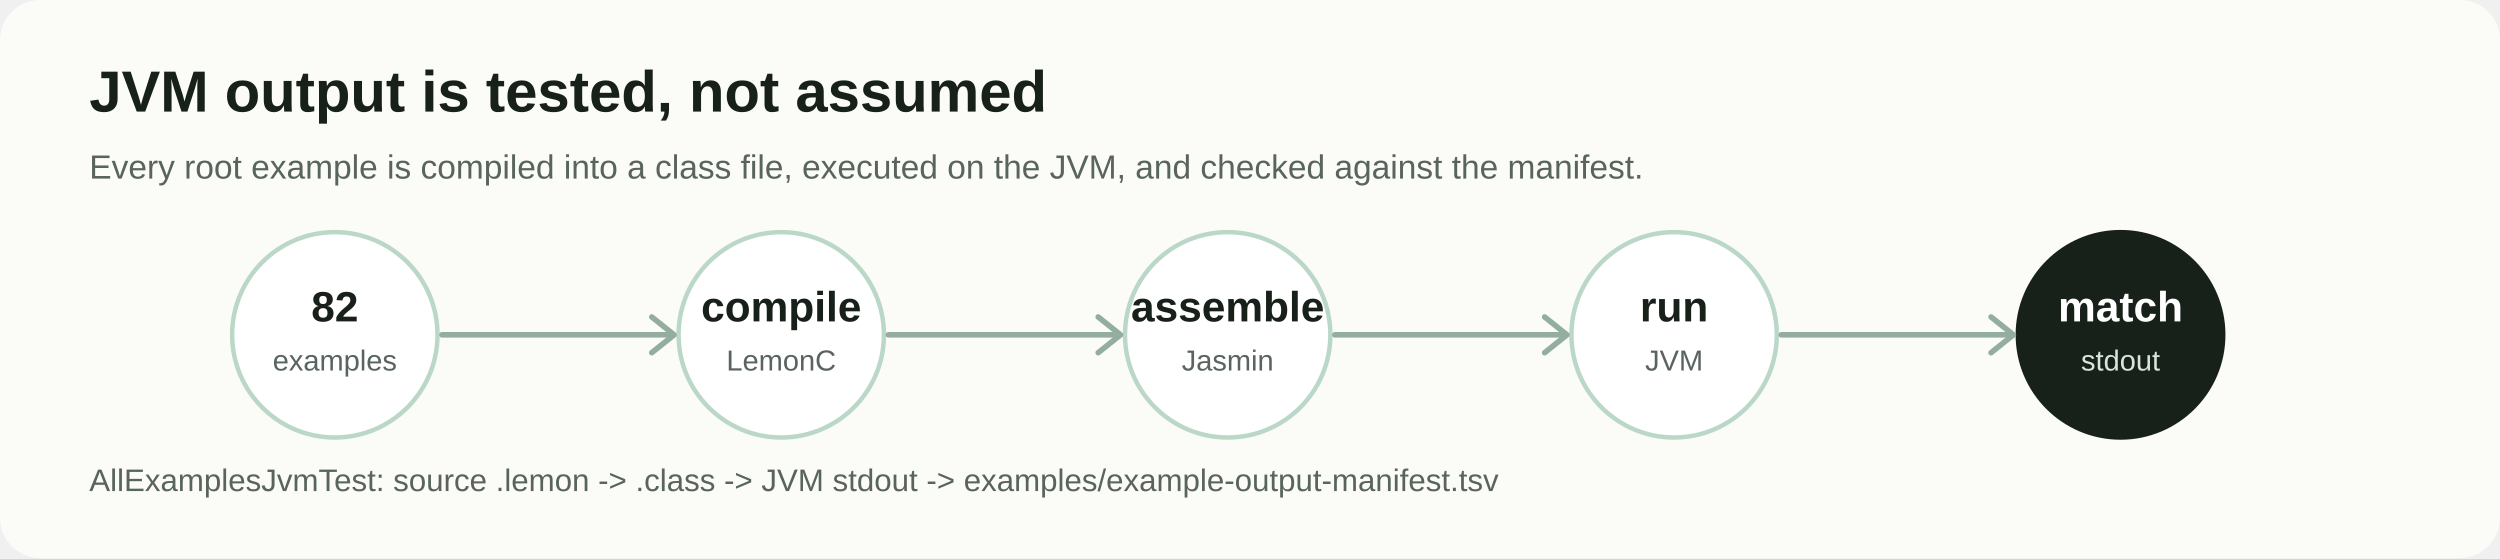
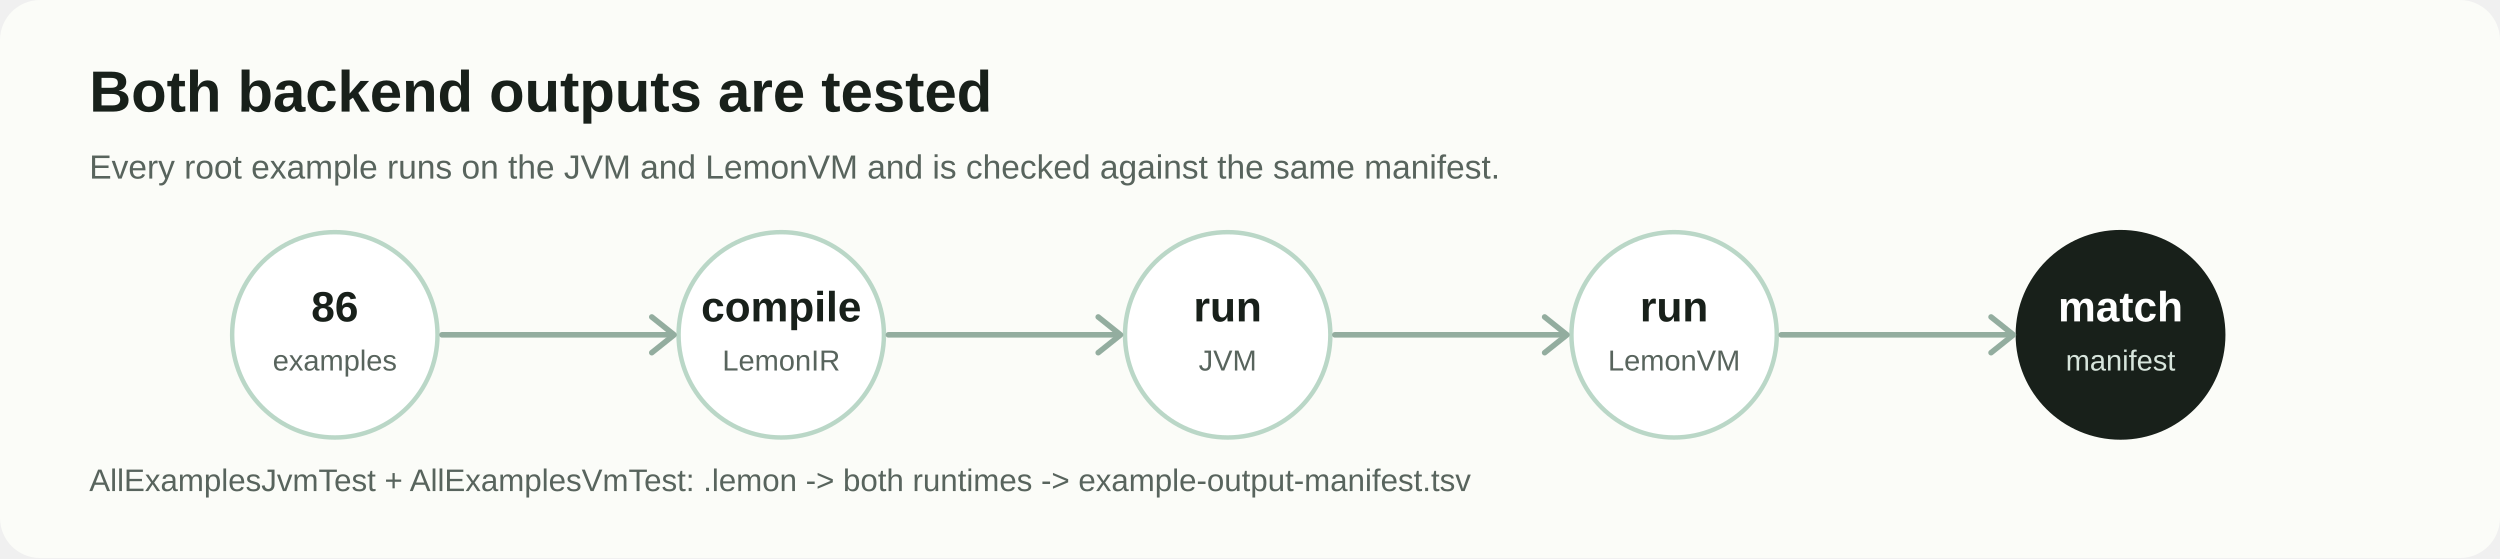
<svg xmlns="http://www.w3.org/2000/svg" width="1120" height="250" viewBox="0 0 1120 250" role="img" aria-labelledby="title desc">
  <rect width="1120" height="250" rx="18" fill="#fbfcf8" />
-   <text x="40" y="50" font-family="Segoe UI, Arial, sans-serif" font-size="26" font-weight="700" fill="#18201a">JVM output is tested, not assumed</text>
-   <text x="40" y="80" font-family="Segoe UI, Arial, sans-serif" font-size="15" fill="#58645d">Every root example is compiled into a class file, executed on the JVM, and checked against the manifest.</text>
+   <text x="40" y="50" font-family="Segoe UI, Arial, sans-serif" font-size="26" font-weight="700" fill="#18201a">Both backend outputs are tested</text>
+   <text x="40" y="80" font-family="Segoe UI, Arial, sans-serif" font-size="15" fill="#58645d">Every root example runs on the JVM and LemonVM and is checked against the same manifest.</text>
  <g font-family="Segoe UI, Arial, sans-serif" text-anchor="middle">
    <circle cx="150" cy="150" r="46" fill="#ffffff" stroke="#bad7c7" stroke-width="2" />
-     <text x="150" y="144" font-size="19" font-weight="700" fill="#18201a">82</text>
+     <text x="150" y="144" font-size="19" font-weight="700" fill="#18201a">86</text>
    <text x="150" y="166" font-size="13" fill="#58645d">examples</text>
    <circle cx="350" cy="150" r="46" fill="#ffffff" stroke="#bad7c7" stroke-width="2" />
    <text x="350" y="144" font-size="19" font-weight="700" fill="#18201a">compile</text>
-     <text x="350" y="166" font-size="13" fill="#58645d">LemonC</text>
+     <text x="350" y="166" font-size="13" fill="#58645d">LemonIR</text>
    <circle cx="550" cy="150" r="46" fill="#ffffff" stroke="#bad7c7" stroke-width="2" />
-     <text x="550" y="144" font-size="19" font-weight="700" fill="#18201a">assemble</text>
-     <text x="550" y="166" font-size="13" fill="#58645d">Jasmin</text>
+     <text x="550" y="144" font-size="19" font-weight="700" fill="#18201a">run</text>
+     <text x="550" y="166" font-size="13" fill="#58645d">JVM</text>
    <circle cx="750" cy="150" r="46" fill="#ffffff" stroke="#bad7c7" stroke-width="2" />
    <text x="750" y="144" font-size="19" font-weight="700" fill="#18201a">run</text>
-     <text x="750" y="166" font-size="13" fill="#58645d">JVM</text>
+     <text x="750" y="166" font-size="13" fill="#58645d">LemonVM</text>
    <circle cx="950" cy="150" r="46" fill="#18201a" stroke="#18201a" stroke-width="2" />
    <text x="950" y="144" font-size="19" font-weight="700" fill="#ffffff">match</text>
-     <text x="950" y="166" font-size="13" fill="#d7e5dc">stdout</text>
+     <text x="950" y="166" font-size="13" fill="#d7e5dc">manifest</text>
  </g>
  <g stroke="#93ad9f" stroke-width="2.5" fill="none" stroke-linecap="round" stroke-linejoin="round">
    <path d="M198 150h102" />
    <path d="M292 142l10 8-10 8" />
    <path d="M398 150h102" />
    <path d="M492 142l10 8-10 8" />
    <path d="M598 150h102" />
    <path d="M692 142l10 8-10 8" />
    <path d="M798 150h102" />
    <path d="M892 142l10 8-10 8" />
  </g>
-   <text x="40" y="220" font-family="Segoe UI, Arial, sans-serif" font-size="14" fill="#58645d">AllExamplesJvmTest: source .lemon -&gt; .class -&gt; JVM stdout -&gt; examples/example-output-manifest.tsv</text>
+   <text x="40" y="220" font-family="Segoe UI, Arial, sans-serif" font-size="14" fill="#58645d">AllExamplesJvmTest + AllExamplesVmTest: .lemon -&gt; both runtimes -&gt; example-output-manifest.tsv</text>
</svg>
